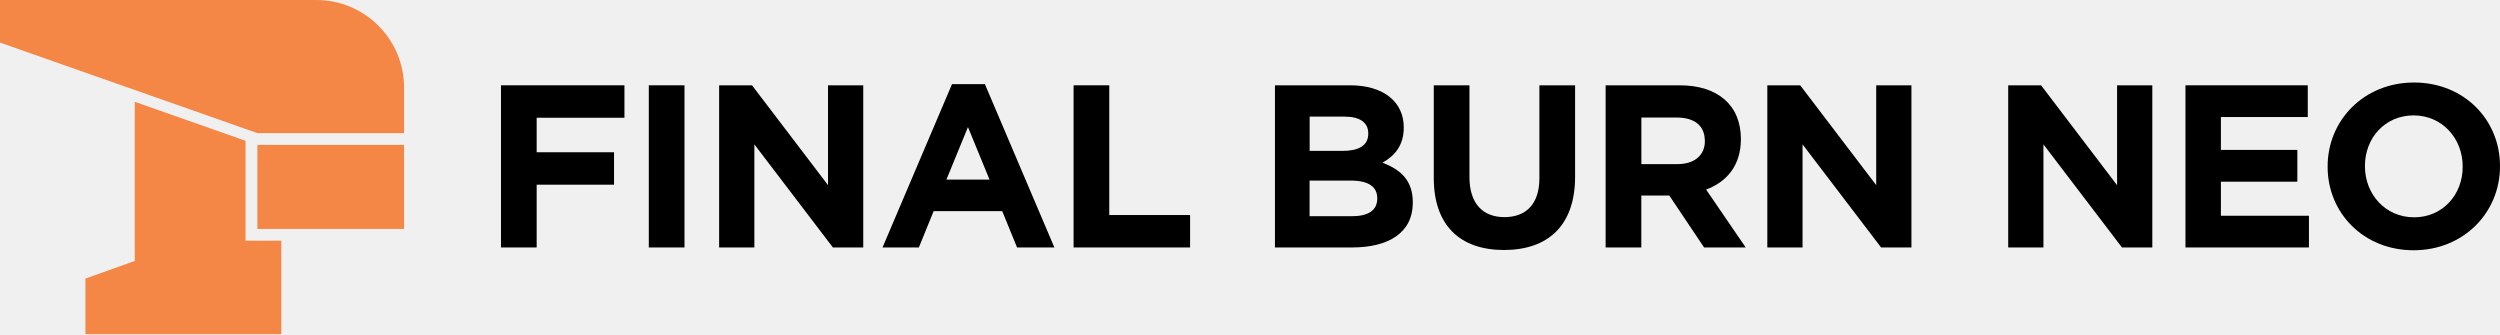
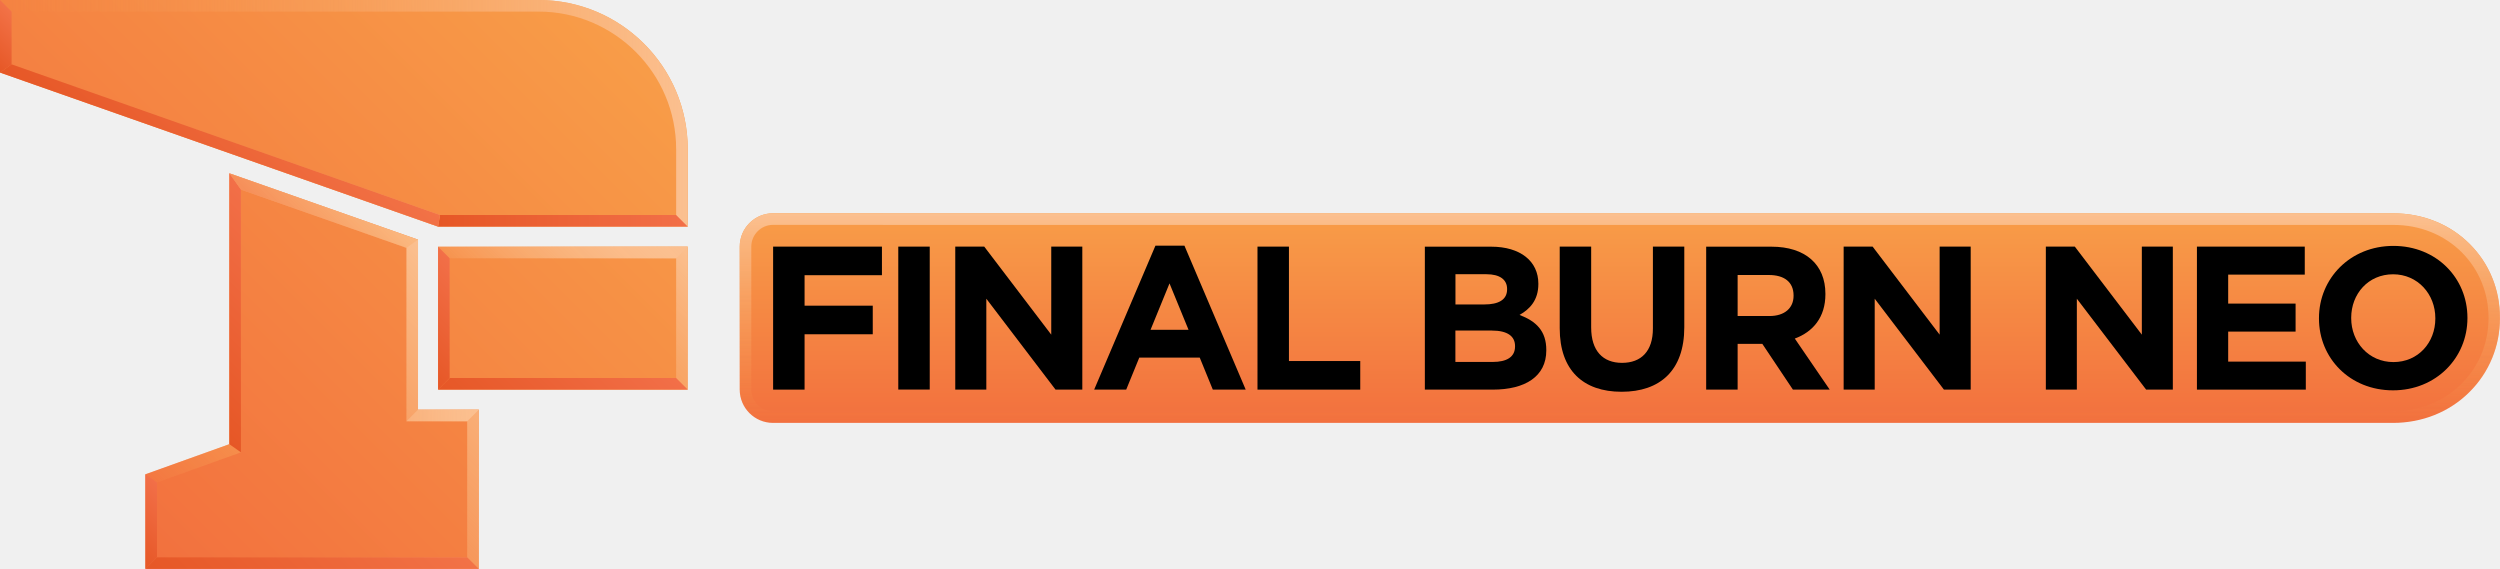
- <svg xmlns="http://www.w3.org/2000/svg" version="1.1" id="Layer_1" x="0px" y="0px" viewBox="0 0 3839 513.2" style="enable-background:new 0 0 3839 513.2;" xml:space="preserve">
+ <svg xmlns="http://www.w3.org/2000/svg" version="1.1" id="Layer_1" x="0px" y="0px" viewBox="0 0 3839 873.6" style="enable-background:new 0 0 3839 873.6;" xml:space="preserve">
  <style type="text/css">
	.st0{fill:url(#SVGID_1_);}
- 	.st1{fill:url(#SVGID_00000054953798165207974910000012498910414441223052_);}
- 	.st2{fill:url(#SVGID_00000045616568625741949890000009268648531468033938_);}
- 	.st3{fill:url(#SVGID_00000083769888245380143660000012263389668092963462_);}
- 	.st4{fill:url(#SVGID_00000095313947900029256220000005796590137103182221_);}
- 	.st5{fill:url(#SVGID_00000132054724421396294210000009219137715560945042_);}
- 	.st6{fill:url(#SVGID_00000143584606927219071140000003956471230651802778_);}
- 	.st7{fill:url(#SVGID_00000131345643399995717660000011201808627814556555_);}
- 	.st8{fill:url(#SVGID_00000160912004158683796810000016911570975209025186_);}
- 	.st9{fill:url(#SVGID_00000109010880540544478970000014226829393777134720_);}
- 	.st10{opacity:0.25;fill:url(#SVGID_00000029737831787751746990000005439435829034982837_);}
- 	.st11{fill:url(#SVGID_00000137106802229312930080000002912814528164680124_);}
- 	.st12{fill:url(#SVGID_00000026883342454964102310000016400277486404687769_);}
- 	.st13{fill:url(#SVGID_00000163034261173484149140000014281670293775203755_);}
- 	.st14{fill:url(#SVGID_00000125600764602284972100000002375338519677629838_);}
- 	.st15{fill:url(#SVGID_00000101785158422498881000000015403897016296922504_);}
- 	.st16{fill:url(#SVGID_00000152946874713294312520000001869944049026837911_);}
- 	.st17{fill:url(#SVGID_00000057862176286546744630000011371447750259157178_);}
+ 	.st1{fill:url(#SVGID_00000109708614623833034510000001544773973405923212_);}
+ 	.st2{fill:url(#SVGID_00000099643621717836915300000001211570349366696124_);}
+ 	.st3{fill:url(#SVGID_00000085233502378835333220000001651951974700386461_);}
+ 	.st4{fill:url(#SVGID_00000122711004492912904260000014280228833748903848_);}
+ 	.st5{fill:url(#SVGID_00000052083316573520932450000004517087138056745647_);}
+ 	.st6{fill:url(#SVGID_00000102505643260444722400000013886292285808435354_);}
+ 	.st7{fill:url(#SVGID_00000159445479622251016970000010342314276299990659_);}
+ 	.st8{fill:url(#SVGID_00000113337931092945784730000018146729553215127217_);}
+ 	.st9{fill:url(#SVGID_00000170963211354806534140000013173180887348244630_);}
+ 	.st10{opacity:0.25;fill:url(#SVGID_00000130646397539050842070000016437524099910158501_);}
+ 	.st11{fill:url(#SVGID_00000100379773027264381040000009955925418908163263_);}
+ 	.st12{fill:url(#SVGID_00000023267976815281062270000002223381376350261903_);}
+ 	.st13{fill:url(#SVGID_00000165916088931133178430000008957190276142472098_);}
+ 	.st14{fill:url(#SVGID_00000144305799997013704440000008146323969651358596_);}
+ 	.st15{fill:url(#SVGID_00000044858816502608442530000017469284096559220890_);}
+ 	.st16{fill:url(#SVGID_00000123432687277337667430000000048453859007125893_);}
+ 	.st17{fill:url(#SVGID_00000013907931770563226370000014605152272403422901_);}
	.st18{fill:#7B9A99;}
- 	.st19{fill:url(#SVGID_00000182529399561054506310000000354607566681121423_);}
- 	.st20{clip-path:url(#SVGID_00000007421151024294061780000004695665338237374645_);}
+ 	.st19{fill:url(#SVGID_00000139288684871448471440000011150016927452741026_);}
+ 	.st20{clip-path:url(#SVGID_00000038413060688317371470000005944133964536874146_);}
	.st21{fill:#606161;}
- 	.st22{clip-path:url(#SVGID_00000132804457850752352410000001452585792194211755_);}
- 	.st23{clip-path:url(#SVGID_00000159463336058514944590000007540710018970496166_);}
+ 	.st22{clip-path:url(#SVGID_00000114045902220017974990000017693881467887036833_);}
+ 	.st23{clip-path:url(#SVGID_00000134941664542299079220000018357271897877519036_);}
	.st24{fill:#F58746;}
- 	.st25{fill:url(#SVGID_00000180340903875270312410000015592291827739727777_);}
- 	.st26{fill:url(#SVGID_00000112602478147832164440000000268709111430092713_);}
- 	.st27{fill:url(#SVGID_00000062163282826001509760000003935820996234729639_);}
- 	.st28{fill:url(#SVGID_00000023996512872121378050000012704113864288197506_);}
- 	.st29{fill:url(#SVGID_00000183242477647432455940000006753995770673166516_);}
- 	.st30{fill:url(#SVGID_00000155117152314574625310000010557694531002469811_);}
- 	.st31{fill:url(#SVGID_00000165202864838530440770000006303395644995178395_);}
- 	.st32{fill:url(#SVGID_00000036218933450713418730000012878100713766360469_);}
- 	.st33{fill:url(#SVGID_00000060728478019374284480000012280733859637519245_);}
- 	.st34{fill:url(#SVGID_00000106866129150572598180000002999147450226870667_);}
- 	.st35{fill:url(#SVGID_00000080910081699508928900000005576485185687553969_);}
- 	.st36{fill:url(#SVGID_00000003095420717248312590000010744711458185960343_);}
- 	.st37{fill:url(#SVGID_00000125584647818420949700000006442052070457979289_);}
- 	.st38{opacity:0.25;fill:url(#SVGID_00000013156881765375754300000011118788335094542750_);}
- 	.st39{fill:url(#SVGID_00000163064846119056581850000004176887056535276218_);}
- 	.st40{fill:url(#SVGID_00000127738126924664761170000015488681107411019196_);}
- 	.st41{fill:url(#SVGID_00000132792936963374811040000001999498066177533356_);}
- 	.st42{fill:url(#SVGID_00000115516373444678487360000010932147981555400580_);}
- 	.st43{fill:url(#SVGID_00000086680732314827666830000014921929601275054749_);}
- 	.st44{fill:url(#SVGID_00000183208872535334289470000017887062216540802489_);}
- 	.st45{fill:url(#SVGID_00000107576453758289531270000015042290538078443416_);}
- 	.st46{fill:url(#SVGID_00000036955806284453840410000005334733463561345939_);}
- 	.st47{fill:url(#SVGID_00000152960081786447127220000009122475075974122933_);}
- 	.st48{fill:url(#SVGID_00000008865660309690184890000018209792624214996392_);}
- 	.st49{fill:url(#SVGID_00000072253341517089787240000007332743091310365625_);}
- 	.st50{fill:url(#SVGID_00000152228748287057780360000015211336494840532352_);}
- 	.st51{fill:url(#SVGID_00000003812517201446019950000000407588451499534722_);}
- 	.st52{fill:url(#SVGID_00000147206716149507009070000001943188544679267760_);}
- 	.st53{fill:url(#SVGID_00000031894324366130036490000008807598287234759311_);}
- 	.st54{fill:url(#SVGID_00000178198817156372038030000002126079003266932899_);}
- 	.st55{fill:url(#SVGID_00000044899809937067331580000009435716797880502439_);}
- 	.st56{opacity:0.25;fill:url(#SVGID_00000031202467068889946440000017869228501636629167_);}
- 	.st57{fill:url(#SVGID_00000057129534634551506830000013977512003469917070_);}
- 	.st58{fill:url(#SVGID_00000171706557522105543280000002140089650088232621_);}
- 	.st59{fill:url(#SVGID_00000134960436559839315150000004621374005156888237_);}
- 	.st60{fill:url(#SVGID_00000172420411636323343270000012349114790410810035_);}
- 	.st61{fill:url(#SVGID_00000120518033322844434240000006728883868073987468_);}
- 	.st62{fill:url(#SVGID_00000142866832137934638370000008426702982998375614_);}
- 	.st63{fill:url(#SVGID_00000093894956704007435120000011390309403579336110_);}
- 	.st64{fill:url(#SVGID_00000068639248037759304960000016876423714864027778_);}
- 	.st65{fill:url(#SVGID_00000095297096978927962770000008187356909683869843_);}
- 	.st66{fill:url(#SVGID_00000080196373459994549790000009009257202189640365_);}
- 	.st67{fill:url(#SVGID_00000009552131303849843120000013637010493792659097_);}
- 	.st68{fill:url(#SVGID_00000182514713152125937160000017625928879722342294_);}
- 	.st69{fill:url(#SVGID_00000155105118474470088330000008861698928454689169_);}
- 	.st70{fill:url(#SVGID_00000101087147228931075150000007993162492466073221_);}
- 	.st71{fill:url(#SVGID_00000106856197933260897670000004257702016279616410_);}
- 	.st72{fill:url(#SVGID_00000132080371372998980930000005221006639434242488_);}
- 	.st73{fill:url(#SVGID_00000057856906841763953170000001901765007868227757_);}
- 	.st74{fill:url(#SVGID_00000170275105751640762380000000529219753648603321_);}
- 	.st75{fill:url(#SVGID_00000010271832156644908090000016332583423982625703_);}
- 	.st76{fill:url(#SVGID_00000114758734733409132380000004194570679215278470_);}
- 	.st77{opacity:0.25;fill:url(#SVGID_00000067211789343408095420000005020394973186617489_);}
- 	.st78{fill:url(#SVGID_00000111175497750578174190000011522630715174569119_);}
- 	.st79{fill:url(#SVGID_00000008116715723459150070000007273424480643731357_);}
- 	.st80{fill:url(#SVGID_00000129887641572728182190000017553859008427751318_);}
- 	.st81{fill:url(#SVGID_00000181049642271003559830000009093145130855251847_);}
- 	.st82{fill:url(#SVGID_00000154389946439305981360000013580044186508016018_);}
- 	.st83{fill:url(#SVGID_00000148652684734984845820000001995199741261757850_);}
- 	.st84{fill:url(#SVGID_00000113347187211603098090000015157738000304040625_);}
- 	.st85{fill:url(#SVGID_00000135659098006862132350000017372829379958718133_);}
- 	.st86{clip-path:url(#SVGID_00000142149874878951460620000002478520925873881988_);}
- 	.st87{clip-path:url(#SVGID_00000076591588665625798880000016577266785297397173_);}
- 	.st88{clip-path:url(#SVGID_00000101103410125211052080000004075248683769005218_);}
+ 	.st25{fill:url(#SVGID_00000146489115963988429400000004708383054483611322_);}
+ 	.st26{fill:url(#SVGID_00000029012359506968410330000014318714960337809817_);}
+ 	.st27{fill:url(#SVGID_00000089533995941216043160000001680330541886815149_);}
+ 	.st28{fill:url(#SVGID_00000114772162570474415090000008764157820658319281_);}
+ 	.st29{fill:url(#SVGID_00000124883011268008578070000016369327173623826601_);}
+ 	.st30{fill:url(#SVGID_00000160191592843271444790000005121007770285937082_);}
+ 	.st31{fill:url(#SVGID_00000057842234382068070800000002081536423442731908_);}
+ 	.st32{fill:url(#SVGID_00000009583027996470476770000002472145290200753307_);}
+ 	.st33{fill:url(#SVGID_00000011733314050190881970000012482218186166330245_);}
+ 	.st34{fill:url(#SVGID_00000165196454592995898330000000742420085437945735_);}
+ 	.st35{fill:url(#SVGID_00000065069898470737505230000017785691457423057038_);}
+ 	.st36{fill:url(#SVGID_00000139257721725560350600000001822409205430574761_);}
+ 	.st37{fill:url(#SVGID_00000057837364330552567380000004143352529972456876_);}
+ 	.st38{opacity:0.25;fill:url(#SVGID_00000152971191042029577330000014806975133939063182_);}
+ 	.st39{fill:url(#SVGID_00000059310353315830097040000001821241716751004347_);}
+ 	.st40{fill:url(#SVGID_00000118393603422036782720000010431032479104682418_);}
+ 	.st41{fill:url(#SVGID_00000154409269761031140340000005072657633278908582_);}
+ 	.st42{fill:url(#SVGID_00000064336459894676402130000006448014501527943831_);}
+ 	.st43{fill:url(#SVGID_00000008840931341355618850000000446000300742262462_);}
+ 	.st44{fill:url(#SVGID_00000026147861326846887100000010948194048201211063_);}
+ 	.st45{fill:url(#SVGID_00000036943182525123730340000003514039102817050772_);}
+ 	.st46{fill:url(#SVGID_00000005265815763325462960000003036906882571778200_);}
+ 	.st47{fill:url(#SVGID_00000181088570778282390980000008429246929711461017_);}
+ 	.st48{fill:url(#SVGID_00000078757832229070803530000011441082892761434279_);}
+ 	.st49{fill:url(#SVGID_00000104684024983428019980000014640137889825443488_);}
+ 	.st50{fill:url(#SVGID_00000114053395499675003970000001375062502383322764_);}
+ 	.st51{fill:url(#SVGID_00000101094705803080227660000017690898964072259497_);}
+ 	.st52{fill:url(#SVGID_00000048460921957046814470000010773895015693252536_);}
+ 	.st53{fill:url(#SVGID_00000052800050125723968470000000608503985397805969_);}
+ 	.st54{fill:url(#SVGID_00000027597726013740685820000001457757050907017869_);}
+ 	.st55{fill:url(#SVGID_00000097473748849590619130000002532099929087965079_);}
+ 	.st56{opacity:0.25;fill:url(#SVGID_00000062872812722069774770000010833856807802869916_);}
+ 	.st57{fill:url(#SVGID_00000141421485820527327150000017715370202298102937_);}
+ 	.st58{fill:url(#SVGID_00000020361684593950256540000013819278132881524122_);}
+ 	.st59{fill:url(#SVGID_00000057141016579600922960000006117997719143866241_);}
+ 	.st60{fill:url(#SVGID_00000178201096079914730030000013965938299525366431_);}
+ 	.st61{fill:url(#SVGID_00000069399380800834130630000005324711791857135264_);}
+ 	.st62{fill:url(#SVGID_00000052103433877357874550000000517587768314096565_);}
+ 	.st63{fill:url(#SVGID_00000154409515584937641060000014148926198037532316_);}
+ 	.st64{fill:url(#SVGID_00000002377599794271582040000003464804797781869440_);}
+ 	.st65{fill:url(#SVGID_00000133525194856487512390000013675800418749890724_);}
+ 	.st66{fill:url(#SVGID_00000139289587795559074690000005856502541524992398_);}
+ 	.st67{fill:url(#SVGID_00000005960298076273897910000001635953611141405843_);}
+ 	.st68{fill:url(#SVGID_00000115488064507425656430000007392842608365063059_);}
+ 	.st69{fill:url(#SVGID_00000095336153801502735710000001348090639838285189_);}
+ 	.st70{fill:url(#SVGID_00000121277787423275381000000013603388773889570480_);}
+ 	.st71{fill:url(#SVGID_00000099648503814063788260000017220392147164653240_);}
+ 	.st72{fill:url(#SVGID_00000059307704659344854940000017281805748508540848_);}
+ 	.st73{fill:url(#SVGID_00000070802658356862360370000015254780827557858471_);}
+ 	.st74{fill:url(#SVGID_00000040557996949195539820000005096082631240944556_);}
+ 	.st75{fill:url(#SVGID_00000047062374738939501900000000256448183419538324_);}
+ 	.st76{fill:url(#SVGID_00000060016697612826822220000010392106484672335490_);}
+ 	.st77{opacity:0.25;fill:url(#SVGID_00000025442075673616057100000002376523361982662068_);}
+ 	.st78{fill:url(#SVGID_00000169529006237598739160000002493137087539051427_);}
+ 	.st79{fill:url(#SVGID_00000044139671893959596450000011362459984290820774_);}
+ 	.st80{fill:url(#SVGID_00000145019048072197921580000008367226626212847249_);}
+ 	.st81{fill:url(#SVGID_00000031904199458720181780000017207747545492757930_);}
+ 	.st82{fill:url(#SVGID_00000062161511230049422840000007069070794662703520_);}
+ 	.st83{fill:url(#SVGID_00000011717278662204887260000001080063544170884015_);}
+ 	.st84{fill:url(#SVGID_00000149341419315912818610000003564747124762188944_);}
+ 	.st85{fill:url(#SVGID_00000174599736656151276110000008422432948202000825_);}
+ 	.st86{clip-path:url(#SVGID_00000138548638953258495080000002993202832619806107_);}
+ 	.st87{clip-path:url(#SVGID_00000039817815924381150250000018203140894075570841_);}
+ 	.st88{clip-path:url(#SVGID_00000169559028278465208500000005348226825095867279_);}
	.st89{fill:#FFFFFF;}
- 	.st90{fill:url(#SVGID_00000069399938116045011340000007848640540406799031_);}
- 	.st91{clip-path:url(#SVGID_00000144328951262240510660000009983255580427165324_);}
- 	.st92{clip-path:url(#SVGID_00000070825619183680047130000017379875427824812968_);}
- 	.st93{clip-path:url(#SVGID_00000080177219034266581230000008673679200501362103_);}
- 	.st94{fill:url(#SVGID_00000029736669645379670180000005332836810200113802_);}
- 	.st95{fill:url(#SVGID_00000102543303910480193160000011486319256931316888_);}
- 	.st96{fill:url(#SVGID_00000180355321689312714270000009611912916229768601_);}
- 	.st97{fill:url(#SVGID_00000040563811029110240400000009391669877356088487_);}
- 	.st98{fill:url(#SVGID_00000041262735432133593420000015807513464855033505_);}
- 	.st99{fill:url(#SVGID_00000077306822428179124250000016233490981274469034_);}
- 	.st100{fill:url(#SVGID_00000179627660623464960430000008512845278083265941_);}
- 	.st101{fill:url(#SVGID_00000111153154015150975420000004514471755161571003_);}
- 	.st102{fill:url(#SVGID_00000075884334853509815820000007783550326581793187_);}
- 	.st103{fill:url(#SVGID_00000092440176432808999630000000454540340026367659_);}
- 	.st104{fill:url(#SVGID_00000049185959208131796630000001782761936373753506_);}
- 	.st105{fill:url(#SVGID_00000178893665560035450200000009421423134594245785_);}
- 	.st106{fill:url(#SVGID_00000175285494779843096790000010104968762720981175_);}
- 	.st107{opacity:0.25;fill:url(#SVGID_00000123419761252080124280000010818559514437356711_);}
- 	.st108{fill:url(#SVGID_00000171692512757673369450000003732757400845453247_);}
- 	.st109{fill:url(#SVGID_00000031199995200175343300000006251096608511110079_);}
- 	.st110{fill:url(#SVGID_00000105414531987185692180000010523003261517935269_);}
- 	.st111{fill:url(#SVGID_00000115493836033500042480000015427050772391553680_);}
- 	.st112{fill:url(#SVGID_00000024708353074598598020000014272397403300536453_);}
- 	.st113{fill:url(#SVGID_00000150801770043371911270000005033178145293634964_);}
- 	.st114{fill:url(#SVGID_00000023996769619270967290000015304668379298571709_);}
- 	.st115{fill:url(#SVGID_00000155126231736126163850000008747342006887674559_);}
- 	.st116{fill:url(#SVGID_00000057828891931967028680000002591175138591620769_);}
- 	.st117{fill:url(#SVGID_00000076596625076412911620000001222722740012806531_);}
- 	.st118{fill:url(#SVGID_00000100351556111405653170000002012754517158641326_);}
- 	.st119{fill:url(#SVGID_00000047768058316648030260000013810320643227491761_);}
- 	.st120{fill:url(#SVGID_00000012474662732280264540000013768373668739574676_);}
- 	.st121{fill:url(#SVGID_00000034068182914191880180000014109448331224915122_);}
- 	.st122{fill:url(#SVGID_00000049200428023213256040000001877374194739306635_);}
- 	.st123{fill:url(#SVGID_00000152964854588556063420000009517372203088812696_);}
- 	.st124{fill:url(#SVGID_00000006667520619370629620000017527271268344431509_);}
- 	.st125{fill:url(#SVGID_00000129926298954096069410000015515796170726705313_);}
- 	.st126{fill:url(#SVGID_00000171692792285214537390000009096423006116448180_);}
- 	.st127{fill:url(#SVGID_00000132059963345780193720000001455955934269795519_);}
- 	.st128{opacity:0.25;fill:url(#SVGID_00000050663654995570710280000009257261071801338253_);}
- 	.st129{fill:url(#SVGID_00000154413171521012207810000013439157949480430982_);}
- 	.st130{fill:url(#SVGID_00000124139612723065045300000017318725639395466902_);}
- 	.st131{fill:url(#SVGID_00000011026785309850608180000015895482536682051971_);}
- 	.st132{fill:url(#SVGID_00000029041759983339748370000000603727498275140790_);}
- 	.st133{fill:url(#SVGID_00000056394508900399968760000003563629313043131064_);}
- 	.st134{fill:url(#SVGID_00000093165711279496595040000015366203275486397318_);}
- 	.st135{fill:url(#SVGID_00000037662091774059150830000007134979946539583659_);}
- 	.st136{fill:url(#SVGID_00000149374526951441454790000007954342842241568689_);}
- 	.st137{clip-path:url(#SVGID_00000093894982317287605960000011154505095492285568_);}
- 	.st138{clip-path:url(#SVGID_00000021087228949044954600000017662759321759638450_);}
- 	.st139{clip-path:url(#SVGID_00000122699178035256140890000016502775162039021729_);}
- 	.st140{fill:url(#SVGID_00000087408161581869874210000005869838645589534856_);}
- 	.st141{fill:url(#SVGID_00000173144388751651468790000018291510876022707644_);}
- 	.st142{fill:url(#SVGID_00000039106248128935776840000001630228012144441228_);}
- 	.st143{fill:url(#SVGID_00000053534270409132097670000007940849307712231615_);}
- 	.st144{fill:url(#SVGID_00000136376763335907756090000010992726341058464911_);}
- 	.st145{fill:url(#SVGID_00000137849694673550598770000013594834945897651868_);}
- 	.st146{fill:url(#SVGID_00000029755678376824443410000014918942593140099723_);}
- 	.st147{fill:url(#SVGID_00000142879673587503672080000015201233227395333309_);}
- 	.st148{fill:url(#SVGID_00000155128917058898493520000003665139797992291214_);}
- 	.st149{fill:url(#SVGID_00000176755675337182846850000017393524762457209790_);}
- 	.st150{opacity:0.25;fill:url(#SVGID_00000142888127343602849620000010192844109439504278_);}
- 	.st151{fill:url(#SVGID_00000032614974653486549330000009263058217642296457_);}
- 	.st152{fill:url(#SVGID_00000056412369049016466490000001084031808180711811_);}
- 	.st153{fill:url(#SVGID_00000116234873101120906210000014407279120813100187_);}
- 	.st154{fill:url(#SVGID_00000031928549286314563800000012818527963383507375_);}
- 	.st155{fill:url(#SVGID_00000106136316093003267080000015256949378388039330_);}
- 	.st156{fill:url(#SVGID_00000134234641523185385050000005029648999690594491_);}
- 	.st157{fill:url(#SVGID_00000173870815267236736450000011353681307632217501_);}
- 	.st158{fill:url(#SVGID_00000026157614623829117500000012825798221358168213_);}
- 	.st159{fill:url(#SVGID_00000091708523462212912710000011534206193038633360_);}
- 	.st160{fill:url(#SVGID_00000131330480342909120760000008179075801011350712_);}
- 	.st161{fill:url(#SVGID_00000161630247281152072070000005895491483641620658_);}
- 	.st162{fill:url(#SVGID_00000101082736569921750950000008334097308648996483_);}
- 	.st163{fill:url(#SVGID_00000114785120778909207710000017151770890863356036_);}
- 	.st164{fill:url(#SVGID_00000080177576527602258690000007833651783228863875_);}
- 	.st165{fill:url(#SVGID_00000173143258367910529040000006438509751500851879_);}
- 	.st166{opacity:0.25;fill:url(#SVGID_00000028325693324506331090000003718993951067586694_);}
- 	.st167{fill:url(#SVGID_00000091734858126769293730000011512739215455043990_);}
- 	.st168{fill:url(#SVGID_00000116199210463236437470000018410958386656157614_);}
- 	.st169{fill:url(#SVGID_00000059306637754189011570000007969758447017504138_);}
- 	.st170{fill:url(#SVGID_00000180358986348235173220000017172759271895283879_);}
- 	.st171{fill:url(#SVGID_00000055684660753256221410000010794977487379512979_);}
- 	.st172{fill:url(#SVGID_00000101079210602153458300000013626367480736559262_);}
- 	.st173{fill:url(#SVGID_00000091717531953055883010000017042733418794773383_);}
- 	.st174{fill:url(#SVGID_00000163035375286339562070000006200085819269326477_);}
- 	.st175{fill:url(#SVGID_00000047022561645997356220000012052226904528383675_);}
+ 	.st90{fill:url(#SVGID_00000140727243849709260240000003033427674840475812_);}
+ 	.st91{clip-path:url(#SVGID_00000011742284011111248020000001651001922512089511_);}
+ 	.st92{clip-path:url(#SVGID_00000013187277685370784260000015548891867880580994_);}
+ 	.st93{clip-path:url(#SVGID_00000013900507268533079010000010045723536229548464_);}
+ 	.st94{fill:url(#SVGID_00000008858915207257733990000013980535967386392729_);}
+ 	.st95{fill:url(#SVGID_00000178186145430790161480000006615600475663594427_);}
+ 	.st96{fill:url(#SVGID_00000026848604718484621250000018123689088446460850_);}
+ 	.st97{fill:url(#SVGID_00000016045009010789780530000000679927491810396826_);}
+ 	.st98{fill:url(#SVGID_00000044136190161050441310000008656378823084708236_);}
+ 	.st99{fill:url(#SVGID_00000021808853456167848980000002903451091116914087_);}
+ 	.st100{fill:url(#SVGID_00000021823476094314115020000010711735876394501514_);}
+ 	.st101{fill:url(#SVGID_00000146496190285486126380000013075603768578704053_);}
+ 	.st102{fill:url(#SVGID_00000027589182894564080210000004629172791185999757_);}
+ 	.st103{fill:url(#SVGID_00000054944744335885030710000008531546573303507134_);}
+ 	.st104{fill:url(#SVGID_00000127033147893736977740000000525219289866655671_);}
+ 	.st105{fill:url(#SVGID_00000160912737135902349460000001166545680151706777_);}
+ 	.st106{fill:url(#SVGID_00000071543135535949130560000011123997336550091657_);}
+ 	.st107{opacity:0.25;fill:url(#SVGID_00000058553529974193119650000012391078125558631070_);}
+ 	.st108{fill:url(#SVGID_00000051377593715040346140000011716839381683844261_);}
+ 	.st109{fill:url(#SVGID_00000121269653143386732920000005767720895337307799_);}
+ 	.st110{fill:url(#SVGID_00000147938933412390466390000018209712418113372575_);}
+ 	.st111{fill:url(#SVGID_00000158733418647865154220000010840309862669116823_);}
+ 	.st112{fill:url(#SVGID_00000068652422599795559520000010810402317047991199_);}
+ 	.st113{fill:url(#SVGID_00000113341177659894110370000017256982237184287146_);}
+ 	.st114{fill:url(#SVGID_00000127750688722724847930000017038186857820600765_);}
+ 	.st115{fill:url(#SVGID_00000021117538955607106750000013198608483177958283_);}
+ 	.st116{fill:url(#SVGID_00000020360729991145289150000012080917246055297930_);}
+ 	.st117{fill:url(#SVGID_00000173856015708674396160000011550297603962925462_);}
+ 	.st118{fill:url(#SVGID_00000063612315495364840530000012898632655480960665_);}
+ 	.st119{fill:url(#SVGID_00000132087650798106738980000009534627760052249761_);}
+ 	.st120{fill:url(#SVGID_00000031188028409901441930000016152718828419892902_);}
+ 	.st121{fill:url(#SVGID_00000077283425157006704460000014811447365901516684_);}
+ 	.st122{fill:url(#SVGID_00000139253683954622080250000007892959672034657674_);}
+ 	.st123{fill:url(#SVGID_00000000187606570924963530000012713120717078293380_);}
+ 	.st124{fill:url(#SVGID_00000168078167545004339620000012755657236029096088_);}
+ 	.st125{fill:url(#SVGID_00000146491039877643220190000011383719595277194893_);}
+ 	.st126{fill:url(#SVGID_00000051350359877886996240000006655500444012186287_);}
+ 	.st127{fill:url(#SVGID_00000154406005029504535980000011207710967495587202_);}
+ 	.st128{opacity:0.25;fill:url(#SVGID_00000157986921357308781160000005936108422020026533_);}
+ 	.st129{fill:url(#SVGID_00000058583105328890959610000016816156465906140551_);}
+ 	.st130{fill:url(#SVGID_00000055706006500021086760000005990385916525652638_);}
+ 	.st131{fill:url(#SVGID_00000163753859983488656020000012887015766295564190_);}
+ 	.st132{fill:url(#SVGID_00000078008274635889109290000014139345915802558851_);}
+ 	.st133{fill:url(#SVGID_00000160896570375401942990000016000673380075423419_);}
+ 	.st134{fill:url(#SVGID_00000110468991153953576870000015830413882193665163_);}
+ 	.st135{fill:url(#SVGID_00000063592851009572216720000017966403629650749615_);}
+ 	.st136{fill:url(#SVGID_00000152947190859423555270000002945683794998779827_);}
+ 	.st137{clip-path:url(#SVGID_00000106123583095874250100000003103400386784668088_);}
+ 	.st138{clip-path:url(#SVGID_00000044882110149589073990000005854389170159270278_);}
+ 	.st139{clip-path:url(#SVGID_00000034087349123175938520000013569223125089879938_);}
+ 	.st140{fill:url(#SVGID_00000089573222157330408210000005419812337611747510_);}
+ 	.st141{fill:url(#SVGID_00000023973200470492430740000000065127999192848010_);}
+ 	.st142{fill:url(#SVGID_00000065783982433683665710000015132028213373608368_);}
+ 	.st143{fill:url(#SVGID_00000155861641012355614170000004381077908662263448_);}
+ 	.st144{fill:url(#SVGID_00000021806600407699410790000015513268614323701160_);}
+ 	.st145{fill:url(#SVGID_00000111873640491898035750000014568786530116591251_);}
+ 	.st146{fill:url(#SVGID_00000165946202798529520740000005598351378575547300_);}
+ 	.st147{fill:url(#SVGID_00000106830859504263085010000006815699348776752521_);}
+ 	.st148{fill:url(#SVGID_00000050629464491665638800000009004134954642855824_);}
+ 	.st149{fill:url(#SVGID_00000023985730018011555130000012264048908381351593_);}
+ 	.st150{opacity:0.25;fill:url(#SVGID_00000114757736694624002820000010759568148087389339_);}
+ 	.st151{fill:url(#SVGID_00000131341891009482750670000010502917918040212356_);}
+ 	.st152{fill:url(#SVGID_00000119804077138121028160000006433540032872850571_);}
+ 	.st153{fill:url(#SVGID_00000110459980739056908980000004262867042414334108_);}
+ 	.st154{fill:url(#SVGID_00000162315996120990276780000014744149402854795186_);}
+ 	.st155{fill:url(#SVGID_00000051344375405946192990000008426634006478450051_);}
+ 	.st156{fill:url(#SVGID_00000027566881758337733090000005602362059815916199_);}
+ 	.st157{fill:url(#SVGID_00000160170696781113817990000005498210962993352604_);}
+ 	.st158{fill:url(#SVGID_00000177470516869198177230000016352386007031688115_);}
+ 	.st159{fill:url(#SVGID_00000100343530129126834540000006868507223280473998_);}
+ 	.st160{fill:url(#SVGID_00000043456614528606457150000013979038762225576383_);}
+ 	.st161{fill:url(#SVGID_00000022525263668629518620000007986042512636599196_);}
+ 	.st162{fill:url(#SVGID_00000020372800708901958560000014660030225207136190_);}
+ 	.st163{fill:url(#SVGID_00000090278037851691223630000003768188737295320213_);}
+ 	.st164{fill:url(#SVGID_00000150822877751378255710000000050819811843009176_);}
+ 	.st165{fill:url(#SVGID_00000093899178684723936470000014518722192500169883_);}
+ 	.st166{opacity:0.25;fill:url(#SVGID_00000148631462524354652920000003827697353964860826_);}
+ 	.st167{fill:url(#SVGID_00000058565869724154735750000016870203838236808586_);}
+ 	.st168{fill:url(#SVGID_00000043424518430163077930000010891803330715447692_);}
+ 	.st169{fill:url(#SVGID_00000153689847614386421150000005030031538471652244_);}
+ 	.st170{fill:url(#SVGID_00000174560388122923484750000010962546084217884093_);}
+ 	.st171{fill:url(#SVGID_00000008858500510598403430000009124655086663277744_);}
+ 	.st172{fill:url(#SVGID_00000064335689515848031000000004940270082289344166_);}
+ 	.st173{fill:url(#SVGID_00000114043643764000280020000001363185356953448096_);}
+ 	.st174{fill:url(#SVGID_00000157290895594498996980000004858724556733671604_);}
+ 	.st175{fill:url(#SVGID_00000087380701053547997020000011714043492136685198_);}
</style>
  <g>
    <g>
-       <g>
-         <g>
-           <path class="st24" d="M485.8,0H0v65.4l395.2,139h225.3v-69.8C620.5,60.3,560.2,0,485.8,0z M377.1,216.2l-170.2-59.9v244.4      l-75.7,27.1v85.4H432V369.6h-54.9V216.2z M395.2,351.5h225.3v-129H395.2V351.5z" />
-         </g>
-       </g>
+       <linearGradient id="SVGID_1_" gradientUnits="userSpaceOnUse" x1="2487.479" y1="649.459" x2="2487.479" y2="327.537">
+         <stop offset="0" style="stop-color:#F2703E" />
+         <stop offset="1" style="stop-color:#F89D48" />
+       </linearGradient>
+       <path class="st0" d="M3792.2,374.4c-30.4-30.2-71.9-46.8-116.8-46.8c-0.2,0-0.4,0-0.6,0v0H1357.3c-1-0.1-2-0.1-3-0.1h-167.2    c-28.3,0-51.2,22.9-51.2,51.2v219.5c0,28.3,22.9,51.2,51.2,51.2h48.3c0.1,0,0.1,0,0.2,0h2439.1c0,0,0,0,0,0    c44.9,0,86.5-16.7,117.1-47.1c30.4-30.1,47.1-70.5,47.1-113.8v-0.6C3839,444.6,3822.4,404.3,3792.2,374.4z" />
+       <linearGradient id="SVGID_00000018928783410150656800000016400486785656257687_" gradientUnits="userSpaceOnUse" x1="2487.479" y1="649.459" x2="2487.479" y2="327.536">
+         <stop offset="0" style="stop-color:#F6944A;stop-opacity:0" />
+         <stop offset="1" style="stop-color:#FBC090" />
+       </linearGradient>
+       <path style="fill:url(#SVGID_00000018928783410150656800000016400486785656257687_);" d="M1354.3,345.3c0.6,0,1.2,0,2,0.1l0.5,0    h0.5H3657v0h17.8c0.2,0,0.4,0,0.6,0l0.1,0c40.2,0,77.2,14.8,104.3,41.6c26.8,26.6,41.6,62.4,41.6,100.9v0.6    c0,38.5-14.9,74.5-41.9,101.2c-27.3,27-64.5,41.9-104.7,41.9H1235.6c-0.1,0-0.3,0-0.4,0h-48.1c-18.4,0-33.4-15-33.4-33.4V378.7    c0-18.4,15-33.4,33.4-33.4H1354.3 M1354.3,327.5h-167.2c-28.3,0-51.2,22.9-51.2,51.2v219.5c0,28.3,22.9,51.2,51.2,51.2h48.3    c0.1,0,0.1,0,0.2,0h2439.1c0,0,0,0,0,0c44.9,0,86.5-16.7,117.1-47.1c30.4-30.1,47.1-70.5,47.1-113.8v-0.6    c0-43.3-16.6-83.6-46.8-113.5c-30.4-30.2-71.9-46.8-116.8-46.8c-0.2,0-0.4,0-0.6,0v0H1357.3    C1356.3,327.6,1355.3,327.5,1354.3,327.5L1354.3,327.5z" />
    </g>
    <g>
      <g>
-         <path d="M824.1,180.8v53h118.8v49.8H824.1V380h-54.8V131h189.6v49.8H824.1z" />
-         <path d="M996.3,380V131h54.8v249H996.3z" />
-         <path d="M1279,380l-120.6-158.3V380h-54.1V131h50.5l116.7,153.3V131h54.1v249H1279z" />
-         <path d="M1561.8,380l-22.8-55.8h-105.3L1411,380h-55.8l106.7-250.8h50.5L1619.1,380H1561.8z M1486.4,195.1l-33.1,80.7h66.2     L1486.4,195.1z" />
-         <path d="M1648.6,380V131h54.8v199.2h124.1V380H1648.6z" />
-         <path d="M2076.2,380h-118.4V131h115.6c50.9,0,82.2,25.3,82.2,64.4v0.7c0,28.1-14.9,43.8-32.7,53.7c28.8,11,46.6,27.7,46.6,61.2     v0.7C2169.3,357.3,2132.4,380,2076.2,380z M2101.1,204.7c0-16.4-12.8-25.6-35.9-25.6h-54.1v52.6h50.5c24.2,0,39.5-7.8,39.5-26.3     V204.7z M2114.9,304.3c0-16.7-12.4-27-40.6-27h-63.3V332h65.1c24.2,0,38.8-8.5,38.8-27V304.3z" />
-         <path d="M2309.5,383.9c-66.9,0-107.8-37.3-107.8-110.6V131h54.8v140.9c0,40.5,20.3,61.5,53.7,61.5c33.4,0,53.7-20.3,53.7-59.8     V131h54.8v140.5C2418.7,347,2376.4,383.9,2309.5,383.9z" />
-         <path d="M2616.8,380l-53.4-79.7h-43V380h-54.8V131h113.8c58.7,0,93.9,30.9,93.9,82.2v0.7c0,40.2-21.7,65.4-53.4,77.2l60.8,88.9     H2616.8z M2617.9,216.1c0-23.5-16.4-35.6-43-35.6h-54.4V252h55.5c26.7,0,42-14.2,42-35.2V216.1z" />
-         <path d="M2888.6,380L2768,221.7V380h-54.1V131h50.5l116.7,153.3V131h54.1v249H2888.6z" />
-         <path d="M3258.5,380l-120.6-158.3V380h-54.1V131h50.5L3251,284.4V131h54.1v249H3258.5z" />
-         <path d="M3356,380V131h187.8v48.7h-133.4v50.5h117.4V279h-117.4v52.3h135.2V380H3356z" />
-         <path d="M3706.3,384.3c-76.8,0-132-57.3-132-128.1v-0.7c0-70.8,55.8-128.8,132.7-128.8c76.8,0,132,57.3,132,128.1v0.7     C3839,326.3,3783.2,384.3,3706.3,384.3z M3781.7,255.5c0-42.7-31.3-78.3-75.4-78.3c-44.1,0-74.7,34.9-74.7,77.5v0.7     c0,42.7,31.3,78.3,75.4,78.3s74.7-34.9,74.7-77.5V255.5z" />
+         <g>
+           <g>
+             <linearGradient id="SVGID_00000116920572057869987130000003698837814011430560_" gradientUnits="userSpaceOnUse" x1="88.445" y1="738.758" x2="874.522" y2="-47.319">
+               <stop offset="0" style="stop-color:#F2703E" />
+               <stop offset="1" style="stop-color:#F89D48" />
+             </linearGradient>
+             <path style="fill:url(#SVGID_00000116920572057869987130000003698837814011430560_);" d="M826.9,0H0v111.4L672.7,348h383.4       V229.2C1056.1,102.6,953.5,0,826.9,0z M641.9,368L352.2,266.1v416l-128.9,46.2v145.3h512V629.1h-93.4V368z M672.7,598.3h383.4       V378.8H672.7V598.3z" />
+           </g>
+         </g>
+         <g>
+           <linearGradient id="SVGID_00000013180015582192647060000000829637235799358632_" gradientUnits="userSpaceOnUse" x1="1.004115e-04" y1="174.001" x2="1056.109" y2="174.001">
+             <stop offset="0" style="stop-color:#F6944A;stop-opacity:0" />
+             <stop offset="1" style="stop-color:#FBC090" />
+           </linearGradient>
+           <path style="fill:url(#SVGID_00000013180015582192647060000000829637235799358632_);" d="M826.9,17.8      c116.6,0,211.4,94.8,211.4,211.4v101H675.7L17.8,98.8V17.8H826.9 M826.9,0H0v111.4L672.7,348h383.4V229.2      C1056.1,102.6,953.5,0,826.9,0L826.9,0z" />
+           <g>
+             <linearGradient id="SVGID_00000086656475571574115440000007338180298235405213_" gradientUnits="userSpaceOnUse" x1="231.624" y1="881.936" x2="693.76" y2="419.8">
+               <stop offset="0" style="stop-color:#F6944A;stop-opacity:0" />
+               <stop offset="1" style="stop-color:#FBC090" />
+             </linearGradient>
+             <path style="fill:url(#SVGID_00000086656475571574115440000007338180298235405213_);" d="M370,291.2l254.1,89.4v248.5v17.8       h17.8h75.5v208.9H241.1v-115l117.1-42l11.8-4.2V682V291.2 M352.2,266.1v416l-128.9,46.2v145.3h512V629.1h-93.4V368L352.2,266.1       L352.2,266.1z" />
+           </g>
+           <g>
+             <linearGradient id="SVGID_00000109009726739881277130000007906630092805640101_" gradientUnits="userSpaceOnUse" x1="713.667" y1="639.271" x2="1015.134" y2="337.804">
+               <stop offset="0" style="stop-color:#F6944A;stop-opacity:0" />
+               <stop offset="1" style="stop-color:#FBC090" />
+             </linearGradient>
+             <path style="fill:url(#SVGID_00000109009726739881277130000007906630092805640101_);" d="M1038.3,396.6v183.9H690.5V396.6       H1038.3 M1056.1,378.8H672.7v219.5h383.4V378.8L1056.1,378.8z" />
+           </g>
+         </g>
      </g>
+       <linearGradient id="SVGID_00000083808758221709118000000004824802008446624691_" gradientUnits="userSpaceOnUse" x1="672.692" y1="339.09" x2="1056.109" y2="339.09">
+         <stop offset="0" style="stop-color:#E65726" />
+         <stop offset="1" style="stop-color:#F26F48" />
+       </linearGradient>
+       <polygon style="fill:url(#SVGID_00000083808758221709118000000004824802008446624691_);" points="1056.1,348 1038.3,330.2     675.7,330.2 672.7,348   " />
+       <linearGradient id="SVGID_00000086693010944753478950000003382985812131429280_" gradientUnits="userSpaceOnUse" x1="768.546" y1="694.15" x2="960.255" y2="502.441">
+         <stop offset="0" style="stop-color:#E65726" />
+         <stop offset="1" style="stop-color:#F26F48" />
+       </linearGradient>
+       <polygon style="fill:url(#SVGID_00000086693010944753478950000003382985812131429280_);" points="690.5,580.5 672.7,598.3     1056.1,598.3 1038.3,580.5   " />
+       <linearGradient id="SVGID_00000136404549181464948390000011547819416121438367_" gradientUnits="userSpaceOnUse" x1="351.275" y1="1001.588" x2="607.275" y2="745.587">
+         <stop offset="0" style="stop-color:#E65726" />
+         <stop offset="1" style="stop-color:#F27247" />
+       </linearGradient>
+       <polygon style="fill:url(#SVGID_00000136404549181464948390000011547819416121438367_);" points="223.3,873.6 241.1,855.8     717.4,855.8 735.3,873.6   " />
+       <linearGradient id="SVGID_00000123436145035699870440000002595249636576679333_" gradientUnits="userSpaceOnUse" x1="186.941" y1="837.253" x2="262.248" y2="761.946">
+         <stop offset="0" style="stop-color:#E65726" />
+         <stop offset="1" style="stop-color:#F26F48" />
+       </linearGradient>
+       <polygon style="fill:url(#SVGID_00000123436145035699870440000002595249636576679333_);" points="223.3,728.3 241.1,740.8     241.1,855.8 223.3,873.6   " />
+       <linearGradient id="SVGID_00000148646955084350393190000013192347257144023439_" gradientUnits="userSpaceOnUse" x1="251.549" y1="756.525" x2="341.752" y2="666.323">
+         <stop offset="0" style="stop-color:#F2703E" />
+         <stop offset="1" style="stop-color:#F89D48" />
+       </linearGradient>
+       <polyline style="opacity:0.25;fill:url(#SVGID_00000148646955084350393190000013192347257144023439_);" points="352.2,682     370,694.6 241.1,740.8 223.3,728.3   " />
+       <linearGradient id="SVGID_00000183957841496790617130000011674659896558523558_" gradientUnits="userSpaceOnUse" x1="255.795" y1="585.645" x2="463.793" y2="377.647">
+         <stop offset="0" style="stop-color:#E65726" />
+         <stop offset="1" style="stop-color:#F26F48" />
+       </linearGradient>
+       <polygon style="fill:url(#SVGID_00000183957841496790617130000011674659896558523558_);" points="352.2,266.1 352.2,682.1     370,694.6 370,291.2   " />
+       <linearGradient id="SVGID_00000008870773745569045770000013877671027946602146_" gradientUnits="userSpaceOnUse" x1="227.326" y1="338.717" x2="455.8" y2="110.242">
+         <stop offset="0" style="stop-color:#E65726" />
+         <stop offset="1" style="stop-color:#F27247" />
+       </linearGradient>
+       <polygon style="fill:url(#SVGID_00000008870773745569045770000013877671027946602146_);" points="17.8,98.8 0,111.4 672.7,348     675.7,330.2   " />
+       <linearGradient id="SVGID_00000075159460252133725070000016497029178455512218_" gradientUnits="userSpaceOnUse" x1="617.812" y1="543.417" x2="727.571" y2="433.658">
+         <stop offset="0" style="stop-color:#E65726" />
+         <stop offset="1" style="stop-color:#F26F48" />
+       </linearGradient>
+       <polygon style="fill:url(#SVGID_00000075159460252133725070000016497029178455512218_);" points="672.7,378.8 672.7,598.3     690.5,580.5 690.5,396.6   " />
+       <linearGradient id="SVGID_00000021083853255097548570000005114042392222126267_" gradientUnits="userSpaceOnUse" x1="-26.548" y1="84.843" x2="29.148" y2="29.148">
+         <stop offset="0" style="stop-color:#E65726" />
+         <stop offset="1" style="stop-color:#F27247" />
+       </linearGradient>
+       <polygon style="fill:url(#SVGID_00000021083853255097548570000005114042392222126267_);" points="0,0 0,111.4 17.8,98.8     17.8,17.8   " />
+       <linearGradient id="SVGID_00000147181193805797474160000000561221600823868083_" gradientUnits="userSpaceOnUse" x1="624.09" y1="637.985" x2="735.275" y2="637.985">
+         <stop offset="0" style="stop-color:#FBC090;stop-opacity:0.5" />
+         <stop offset="1" style="stop-color:#FBC090" />
+       </linearGradient>
+       <polygon style="fill:url(#SVGID_00000147181193805797474160000000561221600823868083_);" points="641.9,629.1 624.1,646.9     717.4,646.9 735.3,629.1   " />
+       <linearGradient id="SVGID_00000109752029779968219420000014698134307215894168_" gradientUnits="userSpaceOnUse" x1="768.546" y1="474.634" x2="960.255" y2="282.925">
+         <stop offset="0" style="stop-color:#FBC090;stop-opacity:0" />
+         <stop offset="1" style="stop-color:#FBC090" />
+       </linearGradient>
+       <polygon style="fill:url(#SVGID_00000109752029779968219420000014698134307215894168_);" points="1038.3,396.6 1056.1,378.8     672.7,378.8 690.5,396.6   " />
+       <linearGradient id="SVGID_00000127752791294021462960000007156310761279224489_" gradientUnits="userSpaceOnUse" x1="446.434" y1="367.629" x2="544.012" y2="270.051">
+         <stop offset="0" style="stop-color:#F2703E;stop-opacity:0.5" />
+         <stop offset="1" style="stop-color:#F89D48;stop-opacity:0.2" />
+       </linearGradient>
+       <polygon style="fill:url(#SVGID_00000127752791294021462960000007156310761279224489_);" points="624.1,380.6 641.9,368     352.2,266.1 370,291.2   " />
+     </g>
+     <g>
+       <polygon points="1187.2,598.3 1235.5,598.3 1235.5,513.3 1340.2,513.3 1340.2,469.4 1235.5,469.4 1235.5,422.6 1354.3,422.6     1354.3,378.7 1187.2,378.7   " />
+       <rect x="1379.4" y="378.7" width="48.3" height="219.5" />
+       <polygon points="1514.6,458.7 1620.9,598.3 1662,598.3 1662,378.7 1614.3,378.7 1614.3,513.9 1511.4,378.7 1466.9,378.7     1466.9,598.3 1514.6,598.3   " />
+       <path d="M1729.4,598.3l20.1-49.2h92.8l20.1,49.2h50.5l-94.1-221.1h-44.5l-94.1,221.1H1729.4z M1795.9,435.2l29.2,71.2h-58.3    L1795.9,435.2z" />
+       <polygon points="2088.8,554.4 1979.3,554.4 1979.3,378.7 1931,378.7 1931,598.3 2088.8,598.3   " />
+       <path d="M2374.5,538.1v-0.6c0-29.5-15.7-44.2-41.1-53.9c15.7-8.8,28.9-22.6,28.9-47.4v-0.6c0-34.5-27.6-56.8-72.4-56.8h-101.9    v219.5h104.4C2341.9,598.3,2374.5,578.2,2374.5,538.1z M2234.9,421.1h47.7c20.4,0,31.7,8.2,31.7,22.6v0.6    c0,16.3-13.5,23.2-34.8,23.2h-44.5V421.1z M2234.9,507.6h55.8c24.8,0,35.8,9.1,35.8,23.8v0.6c0,16.3-12.9,23.8-34.2,23.8h-57.4    V507.6z" />
+       <path d="M2586.5,378.7h-48.3v125.8c0,34.8-17.9,52.7-47.4,52.7c-29.5,0-47.4-18.5-47.4-54.3V378.7h-48.3v125.4    c0,64.6,36.1,97.5,95,97.5c59,0,96.3-32.6,96.3-99.1V378.7z" />
+       <path d="M2668.3,528h37.9l47,70.3h56.5l-53.6-78.4c27.9-10.3,47-32.6,47-68.1v-0.6c0-45.2-31-72.4-82.8-72.4H2620v219.5h48.3V528z     M2668.3,422.3h48c23.5,0,37.9,10.7,37.9,31.4v0.6c0,18.5-13.5,31-37,31h-48.9V422.3z" />
+       <polygon points="2878.8,458.7 2985.1,598.3 3026.2,598.3 3026.2,378.7 2978.5,378.7 2978.5,513.9 2875.6,378.7 2831.1,378.7     2831.1,598.3 2878.8,598.3   " />
+       <polygon points="3141.6,378.7 3141.6,598.3 3189.2,598.3 3189.2,458.7 3295.6,598.3 3336.6,598.3 3336.6,378.7 3289,378.7     3289,513.9 3186.1,378.7   " />
+       <polygon points="3539.2,421.7 3539.2,378.7 3373.6,378.7 3373.6,598.3 3540.8,598.3 3540.8,555.3 3421.6,555.3 3421.6,509.2     3525.1,509.2 3525.1,466.2 3421.6,466.2 3421.6,421.7   " />
+       <path d="M3675.3,377.6c-66.2,0-114.3,49.9-114.3,110.9v0.6c0,61,47.5,110.3,113.7,110.3c66.2,0,114.3-49.9,114.3-110.9v-0.6    C3789,427,3741.5,377.6,3675.3,377.6z M3739.7,489.2c0,36.8-26.3,66.8-64.3,66.8c-38,0-64.9-30.6-64.9-67.4v-0.6    c0-36.8,26.3-66.8,64.3-66.8c38,0,64.9,30.6,64.9,67.4V489.2z" />
    </g>
  </g>
</svg>
